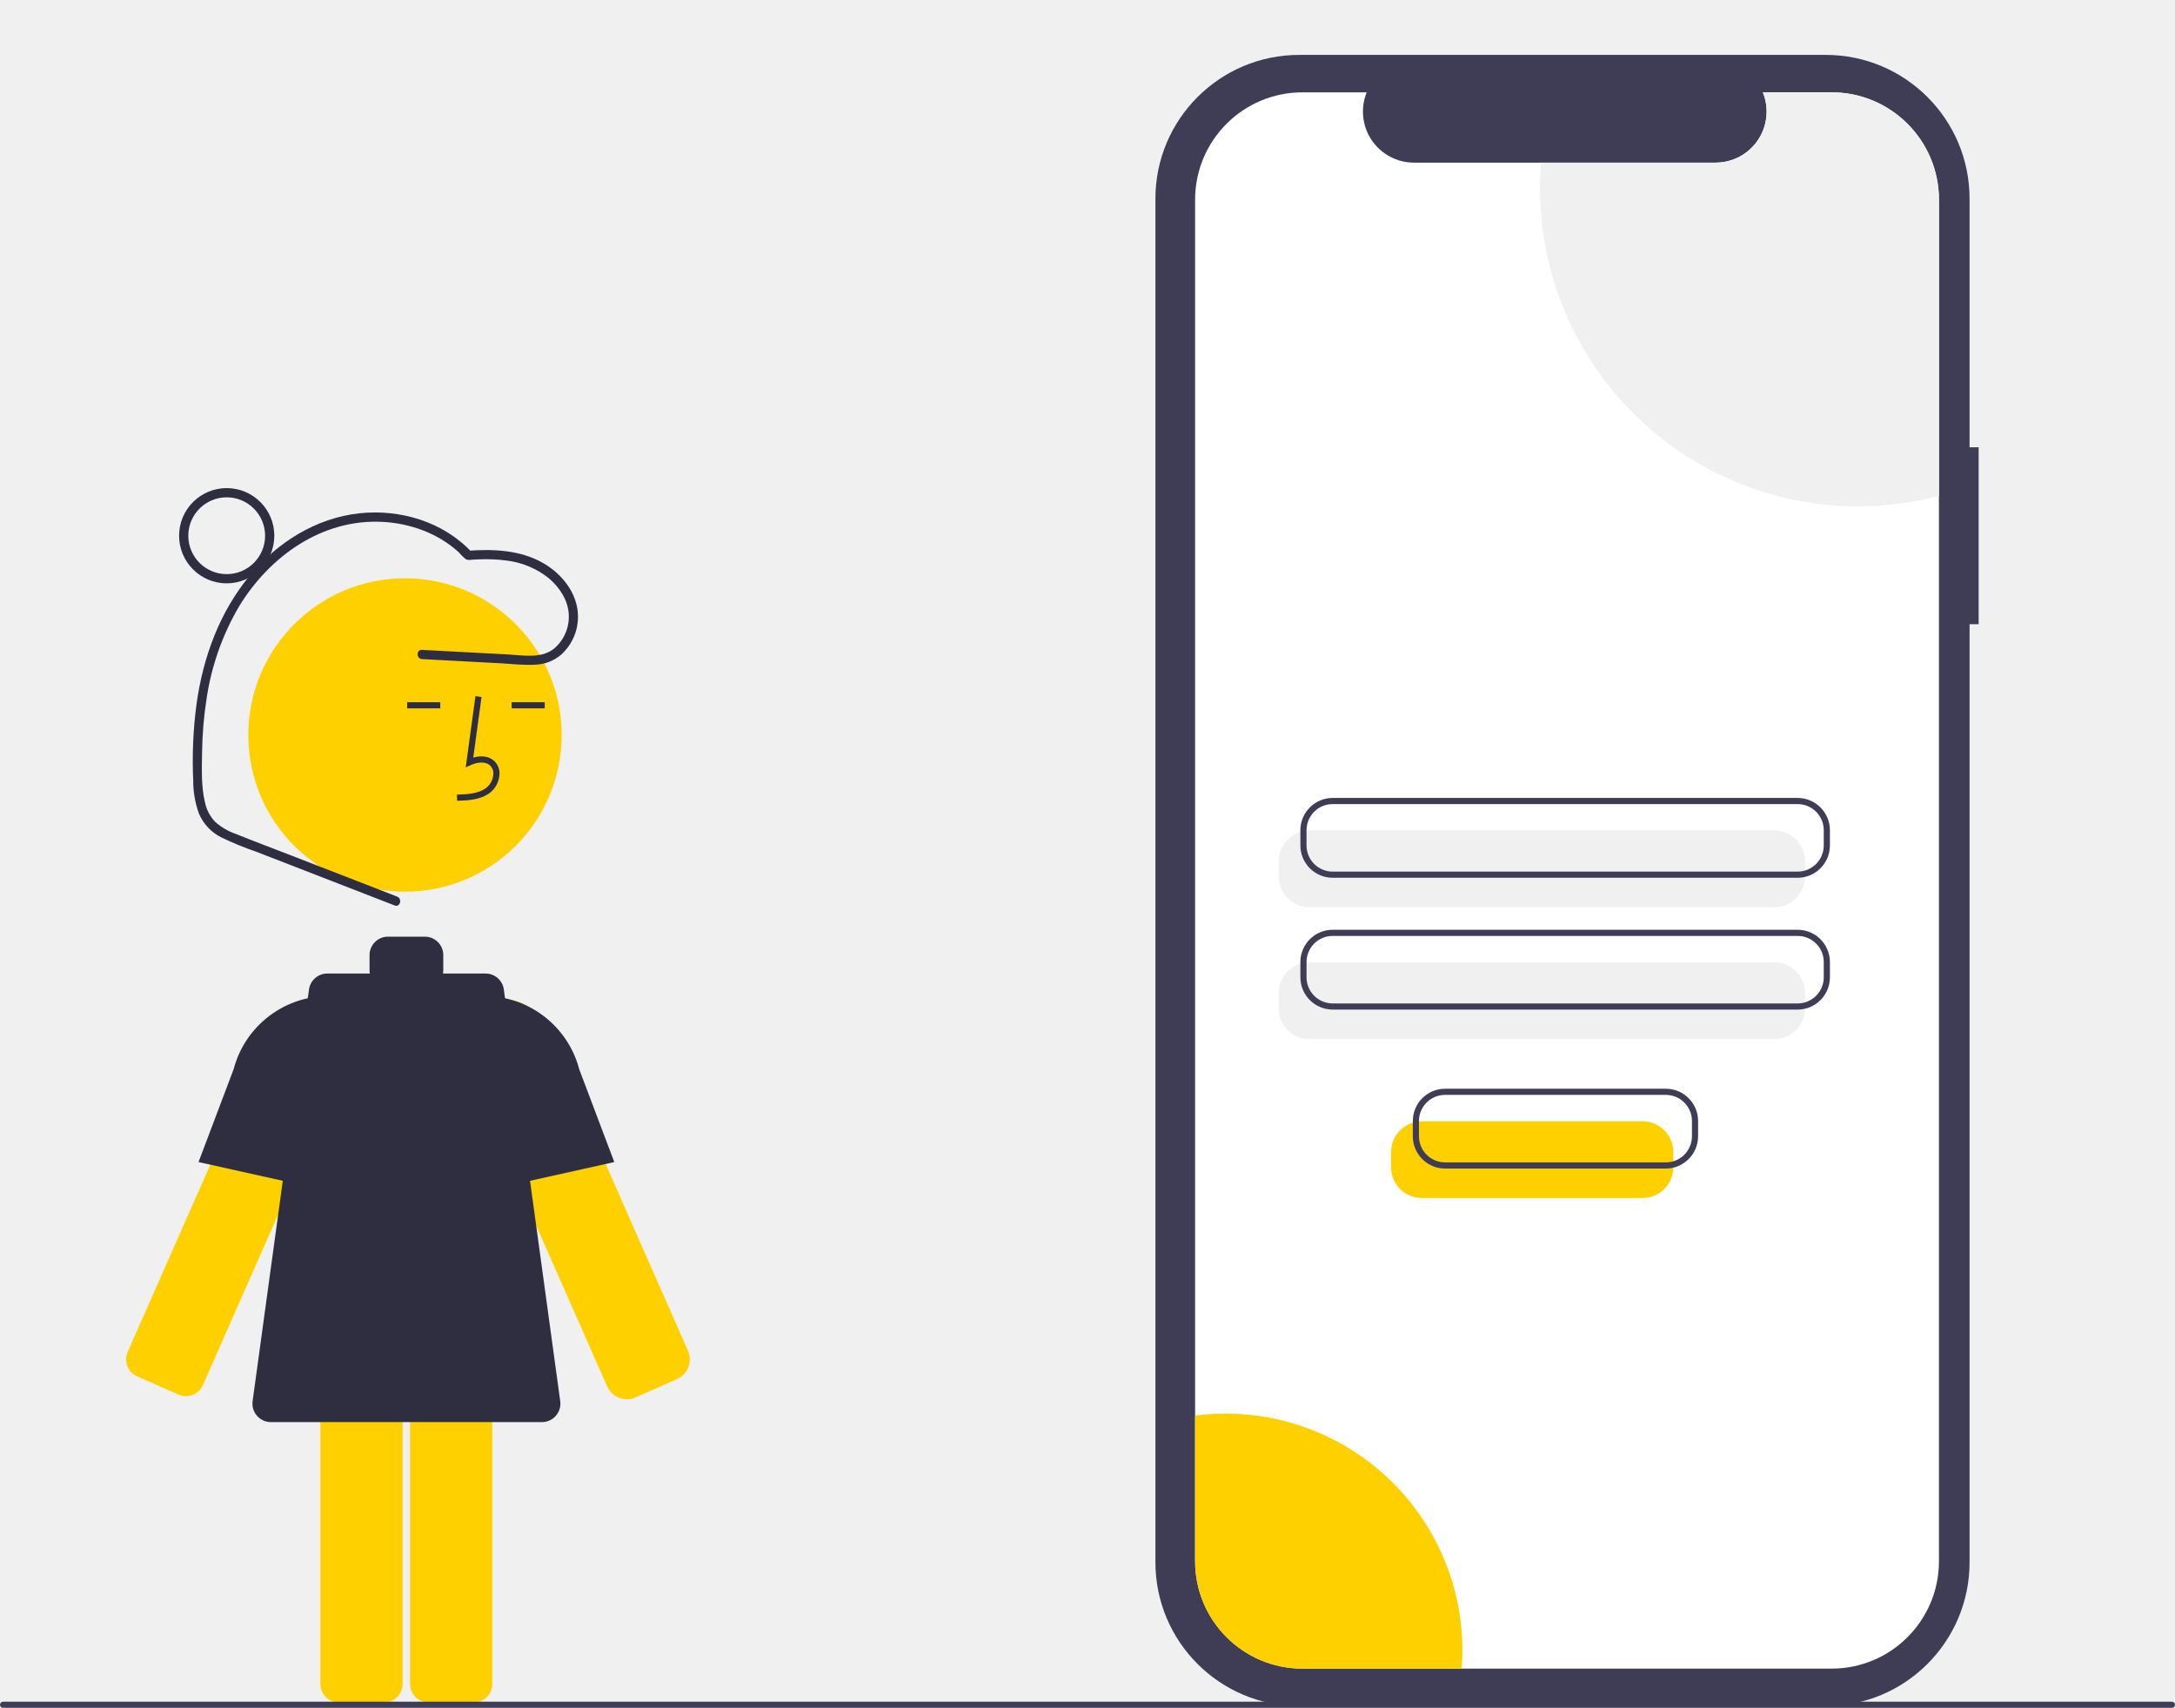
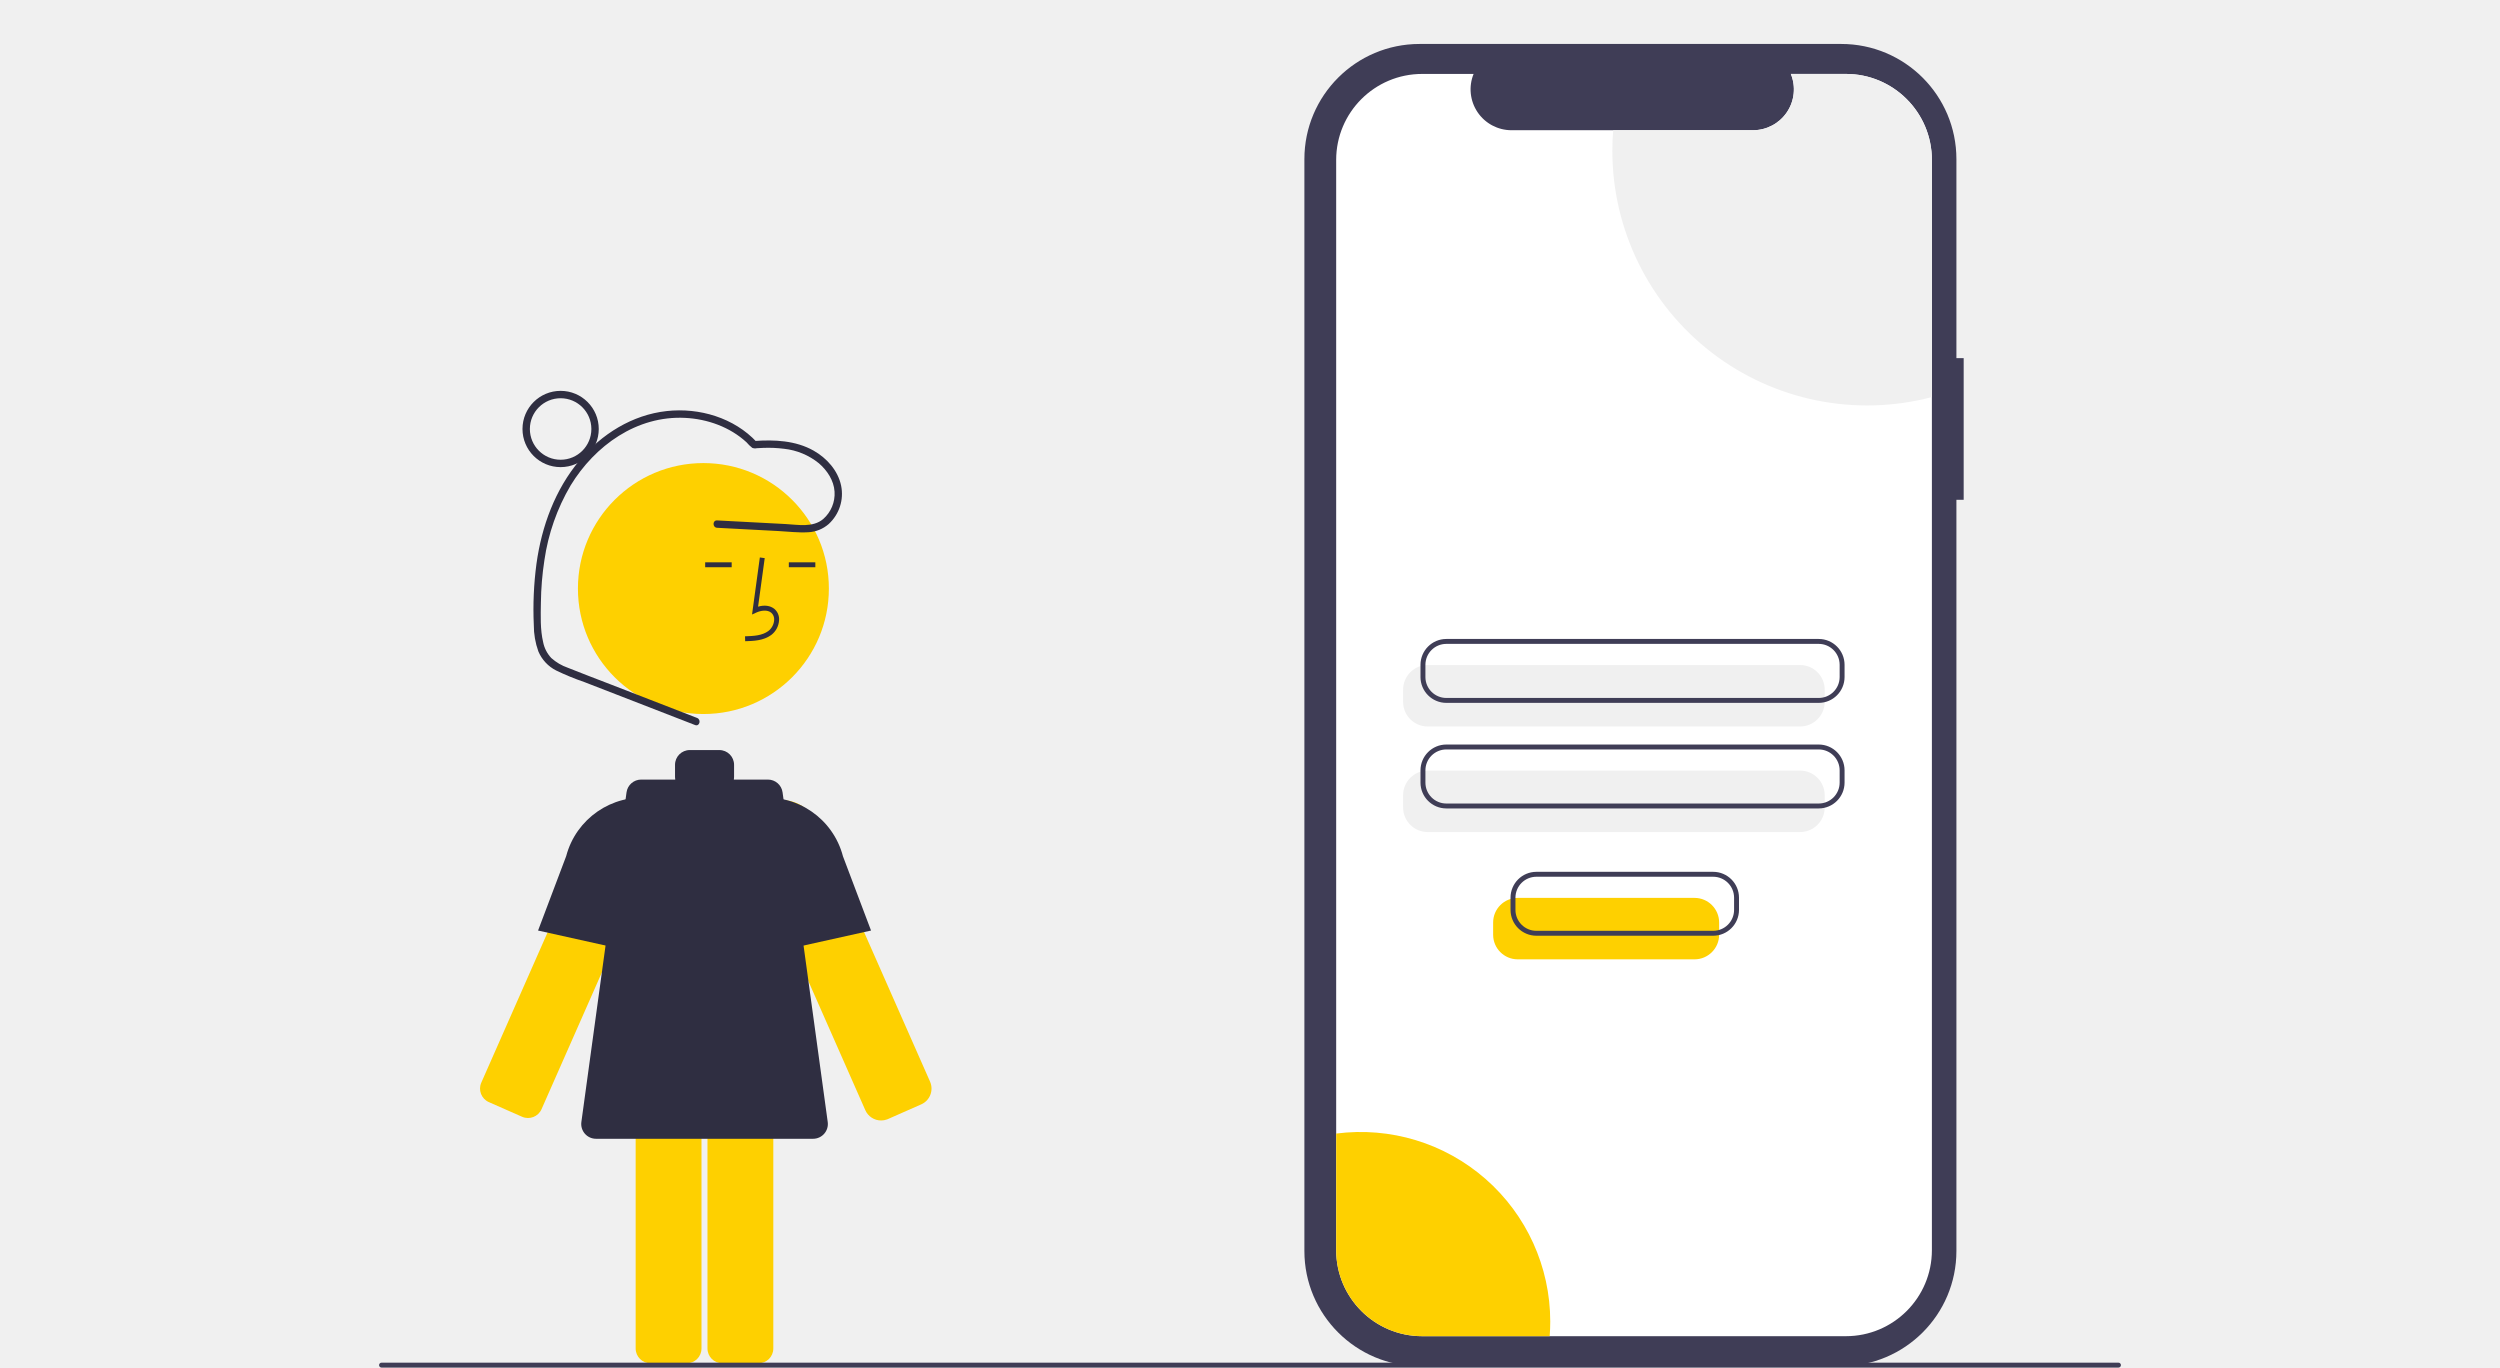
- <svg xmlns="http://www.w3.org/2000/svg" data-name="Layer 1" width="708" height="555.867" viewBox="0 0 708 555.867">
+ <svg xmlns="http://www.w3.org/2000/svg" data-name="Layer 1" width="550" height="300.867" viewBox="0 0 708 555.867">
  <path id="b10fb2cf-c586-4c5f-9fbf-e678f5ffa3db-276" data-name="Path 133" d="M890.465,679.515a211.722,211.722,0,0,1-46.196,37.27c-.392.241-.79.467-1.189.7l-27.639-24.463c.29-.27.612-.572.958-.905C836.992,672.563,939.229,535.838,946.042,502.544,945.572,505.317,952.189,614.094,890.465,679.515Z" transform="translate(-246 -172.0663)" fill="#f0f0f0" />
  <path id="a32c10c7-75df-4179-a648-6a8d2a687209-277" data-name="Path 134" d="M849.602,721.505c-.523.125-1.054.241-1.588.348l-20.735-18.353c.405-.141.879-.309,1.42-.496,8.897-3.15,35.394-12.66,61.764-23.492,28.334-11.644,56.533-24.8,62.598-33.227C951.76,648.244,911.686,707.622,849.602,721.505Z" transform="translate(-246 -172.0663)" fill="#f0f0f0" />
  <path d="M890.082,317.646h-2.953V236.753a46.819,46.819,0,0,0-46.819-46.819H668.926a46.819,46.819,0,0,0-46.819,46.819v443.789a46.819,46.819,0,0,0,46.819,46.819H840.31a46.819,46.819,0,0,0,46.819-46.819V375.228h2.953Z" transform="translate(-246 -172.0663)" fill="#3f3d56" />
  <path d="M877.163,237.074V680.217a34.957,34.957,0,0,1-34.969,34.957H669.984a34.954,34.954,0,0,1-34.957-34.957V237.074a34.954,34.954,0,0,1,34.957-34.957h20.898a16.619,16.619,0,0,0,15.383,22.88h98.181a16.601,16.601,0,0,0,15.384-22.88H842.193A34.957,34.957,0,0,1,877.163,237.074Z" transform="translate(-246 -172.0663)" fill="#fff" />
  <path d="M823.595,467.355H672.228a10.011,10.011,0,0,1-10-10v-4.978a10.011,10.011,0,0,1,10-10h151.367a10.011,10.011,0,0,1,10,10v4.978A10.011,10.011,0,0,1,823.595,467.355Z" transform="translate(-246 -172.0663)" fill="#f0f0f0" />
  <path d="M823.595,510.262H672.228a10.011,10.011,0,0,1-10-10v-4.978a10.011,10.011,0,0,1,10-10h151.367a10.011,10.011,0,0,1,10,10v4.978A10.011,10.011,0,0,1,823.595,510.262Z" transform="translate(-246 -172.0663)" fill="#f0f0f0" />
  <path d="M831.166,457.759H679.8a10.512,10.512,0,0,1-10.5-10.5v-4.978a10.512,10.512,0,0,1,10.5-10.5h151.367a10.512,10.512,0,0,1,10.5,10.5v4.978A10.512,10.512,0,0,1,831.166,457.759Zm-151.367-23.978a8.51,8.51,0,0,0-8.5,8.5v4.978a8.51,8.51,0,0,0,8.5,8.5h151.367a8.51,8.51,0,0,0,8.5-8.5v-4.978a8.51,8.51,0,0,0-8.5-8.5Z" transform="translate(-246 -172.0663)" fill="#3f3d56" />
  <path d="M831.166,500.666H679.8a10.512,10.512,0,0,1-10.5-10.5V485.189a10.512,10.512,0,0,1,10.5-10.5h151.367a10.512,10.512,0,0,1,10.5,10.5v4.978A10.512,10.512,0,0,1,831.166,500.666ZM679.8,476.689a8.51,8.51,0,0,0-8.5,8.5v4.978a8.51,8.51,0,0,0,8.5,8.5h151.367a8.51,8.51,0,0,0,8.5-8.5V485.189a8.51,8.51,0,0,0-8.5-8.5Z" transform="translate(-246 -172.0663)" fill="#3f3d56" />
  <path d="M877.163,237.074V333.464A103.539,103.539,0,0,1,747.28,233.389q0-4.24.341-8.392h56.826a16.601,16.601,0,0,0,15.384-22.88H842.193A34.957,34.957,0,0,1,877.163,237.074Z" transform="translate(-246 -172.0663)" fill="#f0f0f0" />
  <path d="M722.041,709.154c0,2.032-.076,4.038-.24,6.02H669.984a34.954,34.954,0,0,1-34.957-34.957v-47.4a77.073,77.073,0,0,1,87.013,76.337Z" transform="translate(-246 -172.0663)" fill="#fed000" />
  <path d="M304.121,625.985a6.007,6.007,0,0,0,7.911-3.067l46.679-105.794a13.379,13.379,0,0,0-17.077-17.876h-0a13.199,13.199,0,0,0-6.75,5.78,13.649,13.649,0,0,0-.654,1.293l-46.679,105.794a6,6,0,0,0,3.067,7.912Z" transform="translate(-246 -172.0663)" fill="#fed000" />
  <path d="M356.795,560.557l-46.172-10.261,11.428-30.232a31.95,31.95,0,0,1,34.299-23.628l.445.049Z" transform="translate(-246 -172.0663)" fill="#2f2e41" />
  <path d="M450.055,627.498a7.028,7.028,0,0,1-6.412-4.177L396.964,517.527a14.381,14.381,0,0,1,25.609-12.997v-0a14.618,14.618,0,0,1,.703,1.388l46.679,105.794a7,7,0,0,1-3.579,9.23l-13.961,6.16-.007-.016A6.944,6.944,0,0,1,450.055,627.498Z" transform="translate(-246 -172.0663)" fill="#fed000" />
  <path d="M385.485,591.169a6.007,6.007,0,0,0-6,6V720.183a6.007,6.007,0,0,0,6,6H400.245a6.007,6.007,0,0,0,6-6V597.169a6.007,6.007,0,0,0-6-6Z" transform="translate(-246 -172.0663)" fill="#fed000" />
  <path d="M356.293,591.169a6.007,6.007,0,0,0-6,6V720.183a6.007,6.007,0,0,0,6,6h14.76a6.007,6.007,0,0,0,6-6V597.169a6.007,6.007,0,0,0-6-6Z" transform="translate(-246 -172.0663)" fill="#fed000" />
  <circle cx="131.828" cy="239.224" r="51" fill="#fed000" />
  <path d="M394.8,432.699c3.306-.092,7.42-.207,10.59-2.522a8.133,8.133,0,0,0,3.2-6.073,5.471,5.471,0,0,0-1.86-4.493c-1.656-1.399-4.073-1.727-6.678-.961l2.699-19.726-1.981-.271L397.596,421.843l1.655-.759c1.918-.88,4.552-1.328,6.188.055a3.515,3.515,0,0,1,1.153,2.896,6.147,6.147,0,0,1-2.381,4.528c-2.467,1.802-5.746,2.034-9.466,2.138Z" transform="translate(-246 -172.0663)" fill="#2f2e41" />
  <rect x="166.55" y="228.559" width="10.772" height="2" fill="#2f2e41" />
  <rect x="132.55" y="228.559" width="10.772" height="2" fill="#2f2e41" />
  <path d="M428.362,628.119l-18.356-134a6,6,0,0,0-5.945-5.186H390.205a6.025,6.025,0,0,0,.09-1v-5a6,6,0,0,0-6-6h-12a6,6,0,0,0-6,6v5a6.025,6.025,0,0,0,.09,1H352.53a6,6,0,0,0-5.945,5.186l-18.356,134a6,6,0,0,0,5.944,6.814h88.244A6,6,0,0,0,428.362,628.119Z" transform="translate(-246 -172.0663)" fill="#2f2e41" />
  <path d="M399.795,560.557V496.486l.445-.049a31.961,31.961,0,0,1,34.315,23.68l11.411,30.18Z" transform="translate(-246 -172.0663)" fill="#2f2e41" />
  <path d="M375.26,463.882l-35.275-13.692c-5.768-2.239-11.569-4.41-17.307-6.726a19.726,19.726,0,0,1-6.662-3.926,13.09,13.09,0,0,1-3.321-6.427c-1.223-5.171-1.002-10.825-.915-16.102a122.699,122.699,0,0,1,1.422-17.241,83.286,83.286,0,0,1,10.65-30.38c9.893-16.232,26.937-28.444,46.543-27.469,9.077.451,18.206,3.708,24.949,9.914a15.751,15.751,0,0,0,2.355,2.282,3.268,3.268,0,0,0,1.876.126q1.234-.079,2.471-.121a51.043,51.043,0,0,1,8.566.359,27.121,27.121,0,0,1,14.13,5.867c3.37,2.899,6.112,6.992,6.395,11.54a13.66,13.66,0,0,1-4.614,11.151c-4.209,3.547-10.213,2.3-15.261,2.033l-18.494-.98-9.37-.496c-1.929-.102-1.924,2.898,0,3l24.905,1.319c4.002.212,8.127.732,12.132.492a13.574,13.574,0,0,0,8.333-3.352,16.628,16.628,0,0,0,5.037-15.601c-1.284-6.138-5.852-11.215-11.207-14.235-7.286-4.11-15.988-4.504-24.141-3.896l1.061.439c-9.222-9.898-23.349-14.077-36.61-12.615-14.002,1.544-26.456,9.356-35.404,20.038-9.976,11.909-15.413,26.76-17.527,42.03a139.839,139.839,0,0,0-1.082,24.88,31.35,31.35,0,0,0,1.852,10.751,15.39,15.39,0,0,0,7.225,7.746,103.398,103.398,0,0,0,11.468,4.711L342.436,454.344l25.528,9.909,6.498,2.522c1.801.699,2.581-2.201.798-2.893Z" transform="translate(-246 -172.0663)" fill="#2f2e41" />
  <path d="M319.795,361.934a15.5,15.5,0,1,1,15.5-15.5A15.517,15.517,0,0,1,319.795,361.934Zm0-28a12.5,12.5,0,1,0,12.5,12.5A12.514,12.514,0,0,0,319.795,333.934Z" transform="translate(-246 -172.0663)" fill="#2f2e41" />
  <rect x="528.177" y="440.815" width="42.237" height="42.237" transform="translate(147.6141 -410.7547) rotate(37.40978)" fill="#f0f0f0" />
  <path d="M389.295,228.934a33.949,33.949,0,0,1,27.277,13.702l19.59-25.614-58.779-44.956-44.956,58.779,25.333,19.376A34.003,34.003,0,0,1,389.295,228.934Z" transform="translate(-246 -172.0663)" fill="#f0f0f0" />
  <path d="M953,727.934H247a1,1,0,0,1,0-2H953a1,1,0,0,1,0,2Z" transform="translate(-246 -172.0663)" fill="#3f3d56" />
  <path d="M780.687,562.003H708.825a10.011,10.011,0,0,1-10-10v-4.978a10.011,10.011,0,0,1,10-10h71.862a10.011,10.011,0,0,1,10,10v4.978A10.011,10.011,0,0,1,780.687,562.003Z" transform="translate(-246 -172.0663)" fill="#fed000" />
  <path d="M788.259,552.407H716.397a10.512,10.512,0,0,1-10.5-10.5v-4.978a10.512,10.512,0,0,1,10.5-10.5h71.862a10.512,10.512,0,0,1,10.5,10.5v4.978A10.512,10.512,0,0,1,788.259,552.407Zm-71.862-23.978a8.51,8.51,0,0,0-8.5,8.5v4.978a8.51,8.51,0,0,0,8.5,8.5h71.862a8.51,8.51,0,0,0,8.5-8.5v-4.978a8.51,8.51,0,0,0-8.5-8.5Z" transform="translate(-246 -172.0663)" fill="#3f3d56" />
</svg>
